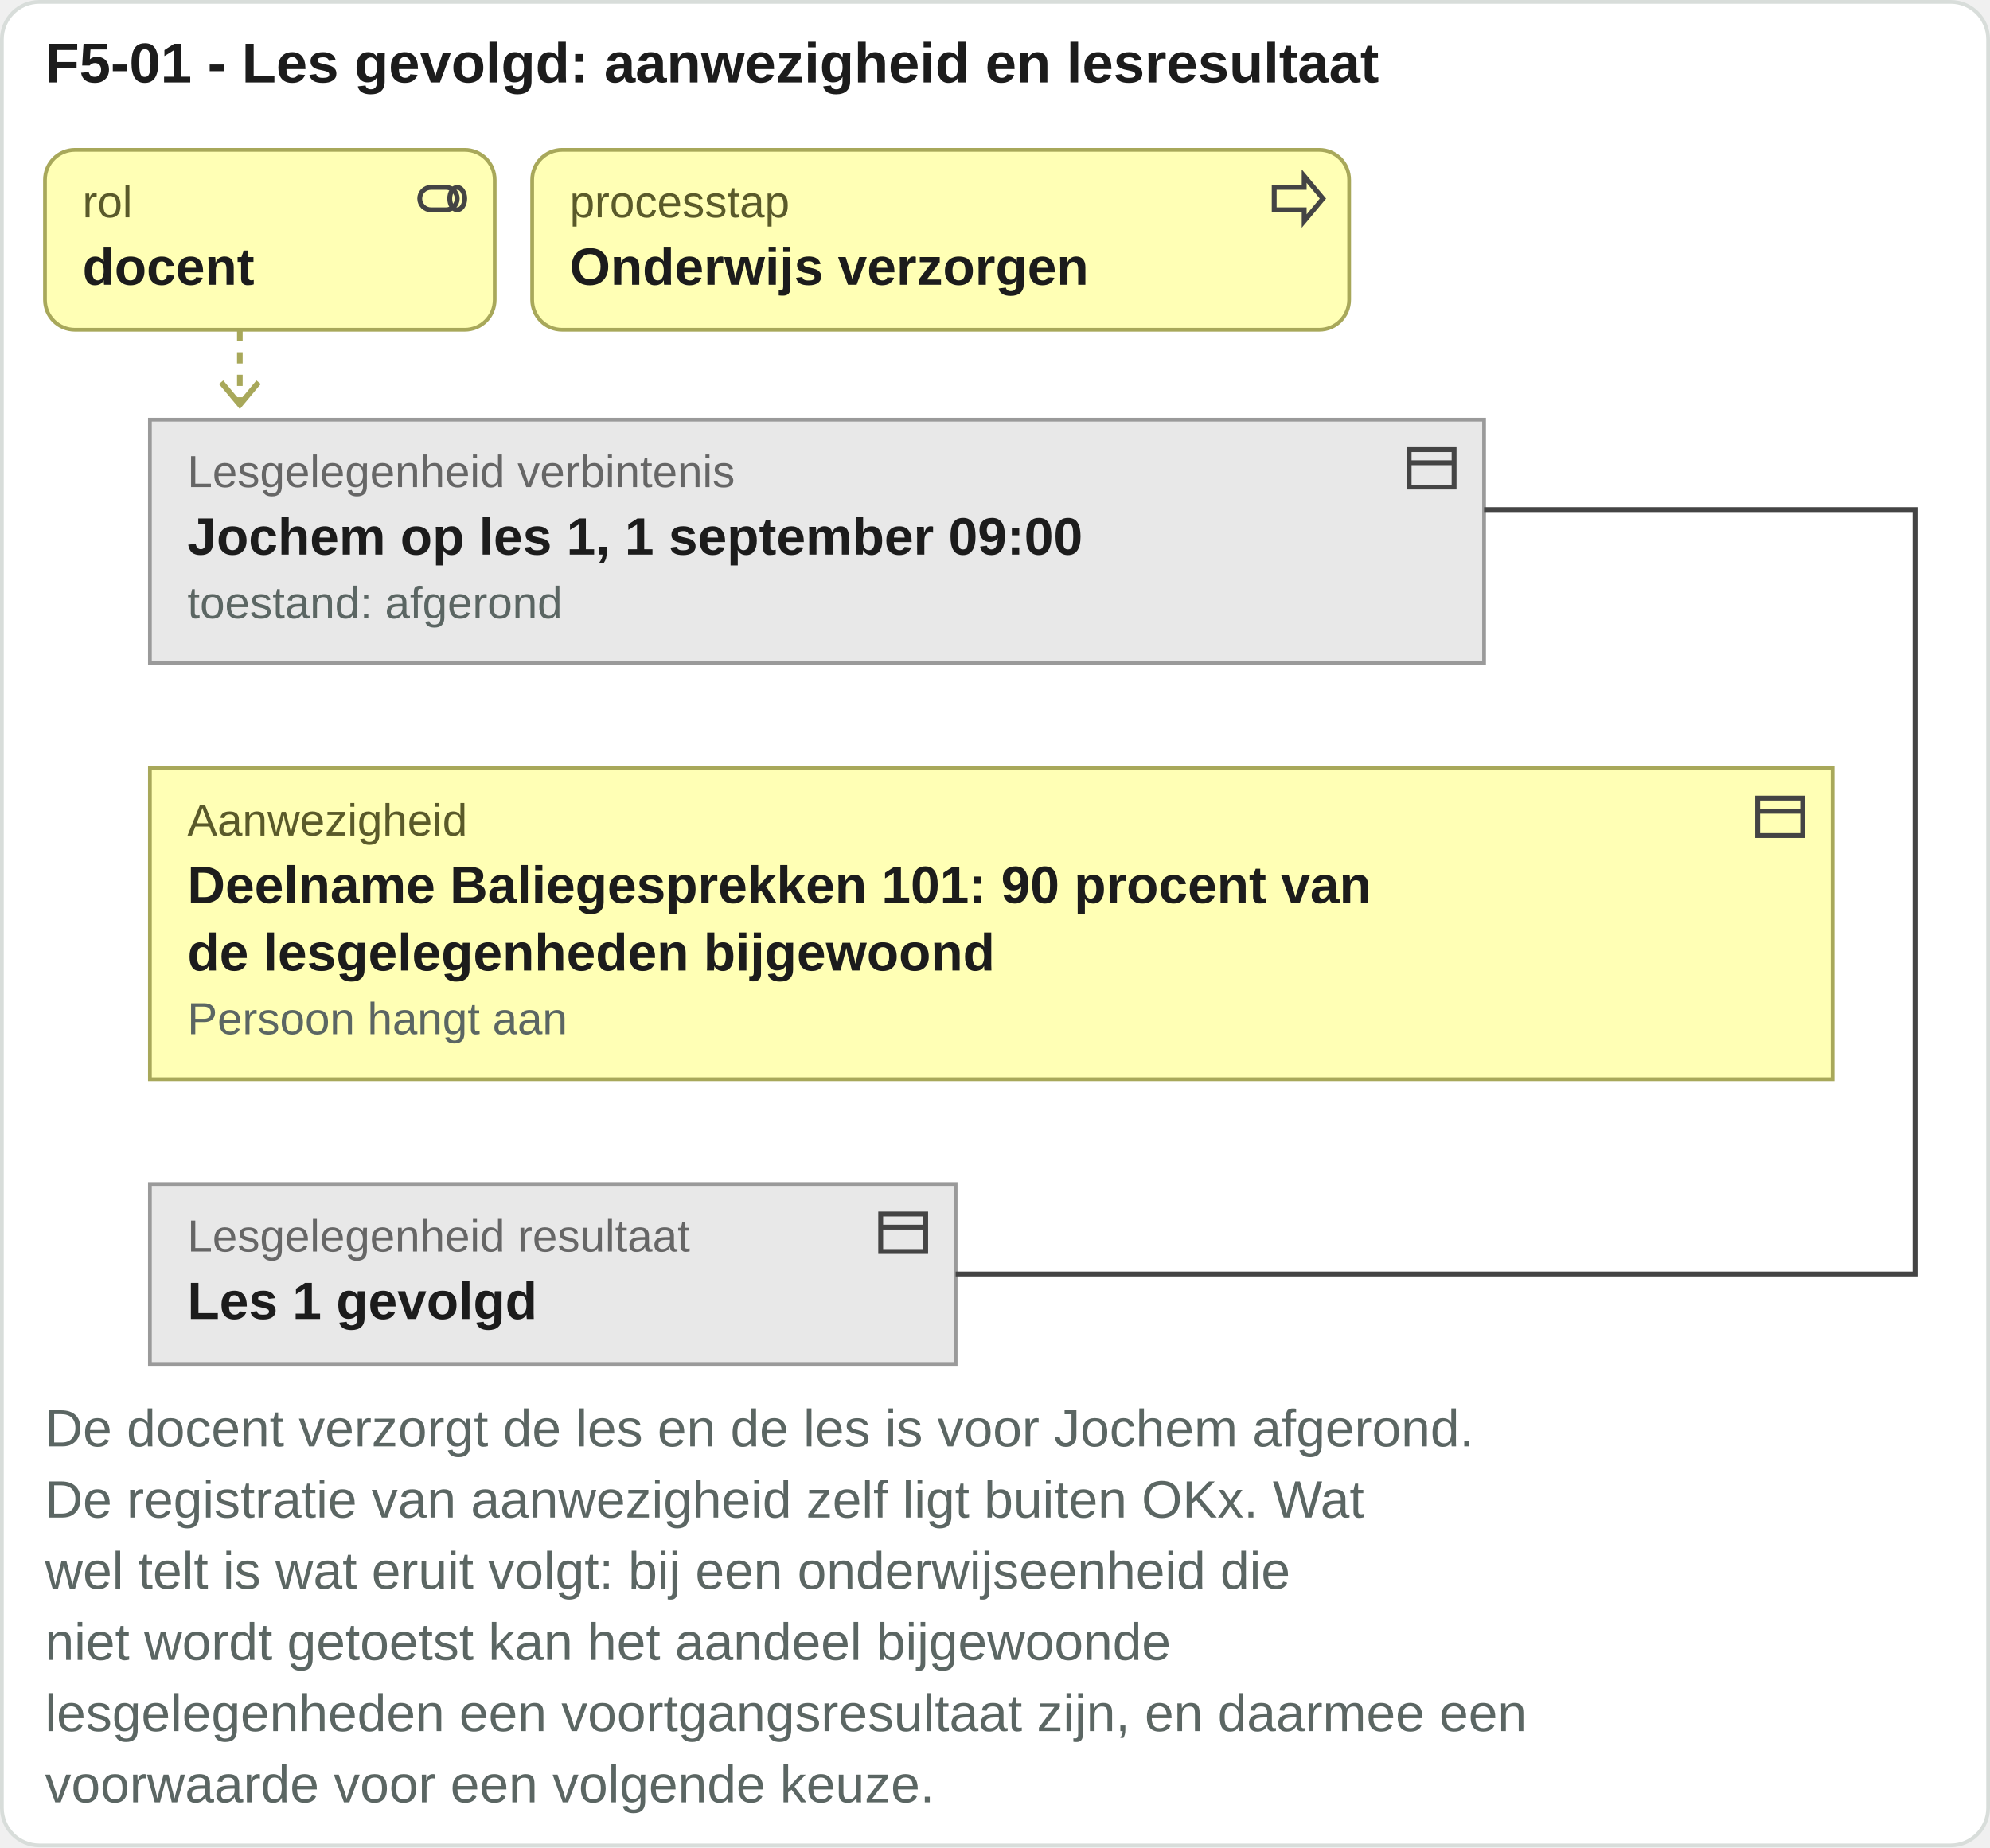
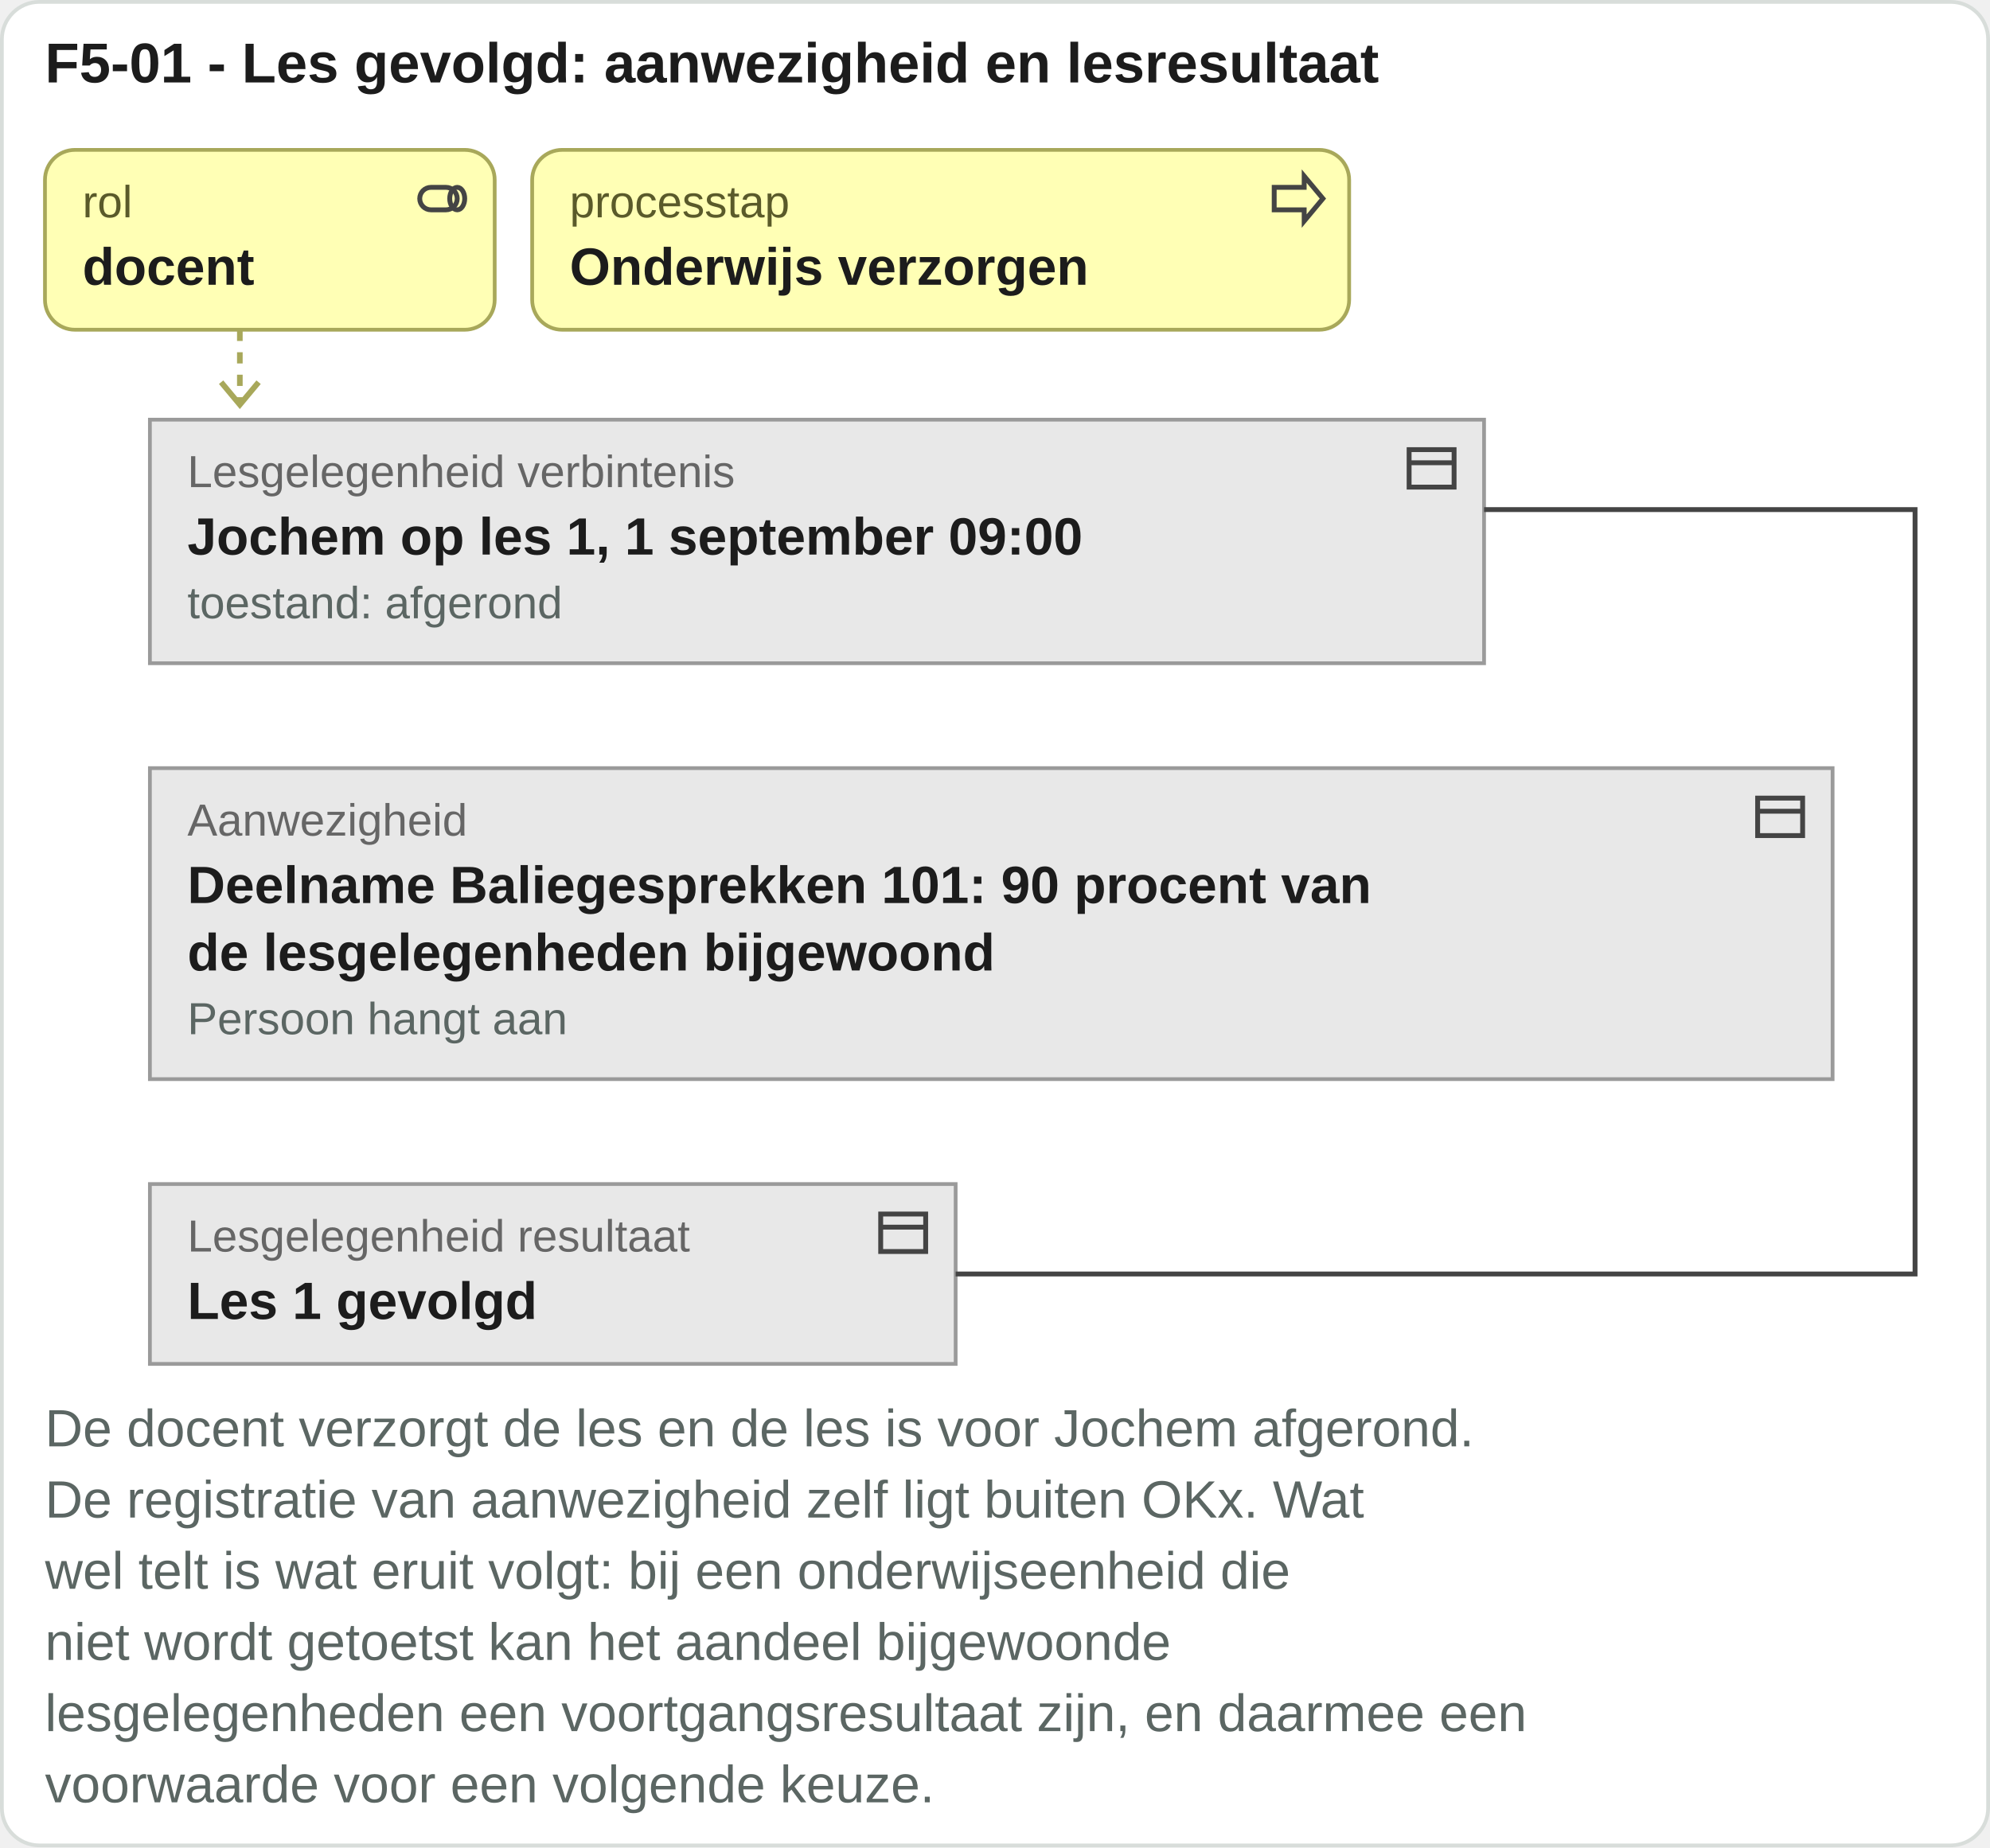
<svg xmlns="http://www.w3.org/2000/svg" viewBox="0 0 531 493" width="531" height="493">
  <rect x="0.5" y="0.5" width="530" height="492" rx="10" fill="#ffffff" stroke="#d8ddda" />
  <text x="12" y="22" font-family="Arial, Helvetica, sans-serif" font-size="15" font-weight="bold" fill="#1c1c1c" text-anchor="start">F5-01 - Les gevolgd: aanwezigheid en lesresultaat</text>
  <rect x="12" y="40" width="120" height="48" rx="8" fill="#ffffb5" stroke="#a8a85a" />
  <g transform="translate(110,45)" fill="none" stroke="#444" stroke-width="1.3">
    <rect x="2" y="5" width="10" height="6" rx="3" />
    <ellipse cx="12" cy="8" rx="2" ry="3" />
  </g>
  <text x="22" y="58" font-family="Arial, Helvetica, sans-serif" font-size="12" fill="#5a5a2a" text-anchor="start">rol</text>
  <text x="22" y="76" font-family="Arial, Helvetica, sans-serif" font-size="14" font-weight="bold" fill="#1c1c1c" text-anchor="start">docent</text>
  <rect x="142" y="40" width="218" height="48" rx="8" fill="#ffffb5" stroke="#a8a85a" />
  <g transform="translate(338,45)" fill="none" stroke="#444" stroke-width="1.3">
    <path d="M2 5h8V2l5 6-5 6v-3H2z" />
  </g>
  <text x="152" y="58" font-family="Arial, Helvetica, sans-serif" font-size="12" fill="#5a5a2a" text-anchor="start">processtap</text>
  <text x="152" y="76" font-family="Arial, Helvetica, sans-serif" font-size="14" font-weight="bold" fill="#1c1c1c" text-anchor="start">Onderwijs verzorgen</text>
  <path d="M64 88 V108" stroke="#a8a85a" stroke-width="1.5" stroke-dasharray="3 3" />
  <path d="M59 102 l5 6 5 -6" fill="none" stroke="#a8a85a" stroke-width="1.5" />
  <rect x="40" y="112" width="356" height="65" rx="0" fill="#e8e8e8" stroke="#9a9a9a" />
  <g transform="translate(374,117)" fill="none" stroke="#444" stroke-width="1.3">
    <rect x="2" y="3" width="12" height="10" />
    <path d="M2 6.5h12" />
  </g>
  <text x="50" y="130" font-family="Arial, Helvetica, sans-serif" font-size="12" fill="#666666" text-anchor="start">Lesgelegenheid verbintenis</text>
  <text x="50" y="148" font-family="Arial, Helvetica, sans-serif" font-size="14" font-weight="bold" fill="#1c1c1c" text-anchor="start">Jochem op les 1, 1 september 09:00</text>
  <text x="50" y="165" font-family="Arial, Helvetica, sans-serif" font-size="12" fill="#5b6663" text-anchor="start">toestand: afgerond</text>
-   <rect x="40" y="205" width="449" height="83" rx="0" fill="#ffffb5" stroke="#a8a85a" />
+   <rect x="40" y="205" width="449" height="83" rx="0" fill="#e8e8e8" stroke="#9a9a9a" />
  <g transform="translate(467,210)" fill="none" stroke="#444" stroke-width="1.3">
    <rect x="2" y="3" width="12" height="10" />
    <path d="M2 6.5h12" />
  </g>
-   <text x="50" y="223" font-family="Arial, Helvetica, sans-serif" font-size="12" fill="#5a5a2a" text-anchor="start">Aanwezigheid</text>
+   <text x="50" y="223" font-family="Arial, Helvetica, sans-serif" font-size="12" fill="#666666" text-anchor="start">Aanwezigheid</text>
  <text x="50" y="241" font-family="Arial, Helvetica, sans-serif" font-size="14" font-weight="bold" fill="#1c1c1c" text-anchor="start">Deelname Baliegesprekken 101: 90 procent van</text>
  <text x="50" y="259" font-family="Arial, Helvetica, sans-serif" font-size="14" font-weight="bold" fill="#1c1c1c" text-anchor="start">de lesgelegenheden bijgewoond</text>
  <text x="50" y="276" font-family="Arial, Helvetica, sans-serif" font-size="12" fill="#5b6663" text-anchor="start">Persoon hangt aan</text>
  <rect x="40" y="316" width="215" height="48" rx="0" fill="#e8e8e8" stroke="#9a9a9a" />
  <g transform="translate(233,321)" fill="none" stroke="#444" stroke-width="1.3">
    <rect x="2" y="3" width="12" height="10" />
    <path d="M2 6.5h12" />
  </g>
  <text x="50" y="334" font-family="Arial, Helvetica, sans-serif" font-size="12" fill="#666666" text-anchor="start">Lesgelegenheid resultaat</text>
  <text x="50" y="352" font-family="Arial, Helvetica, sans-serif" font-size="14" font-weight="bold" fill="#1c1c1c" text-anchor="start">Les 1 gevolgd</text>
  <path d="M255 340H511V136H396" stroke="#444" stroke-width="1.3" fill="none" />
  <text x="12" y="386" font-family="Arial, Helvetica, sans-serif" font-size="14" fill="#5b6663" text-anchor="start">De docent verzorgt de les en de les is voor Jochem afgerond.</text>
  <text x="12" y="405" font-family="Arial, Helvetica, sans-serif" font-size="14" fill="#5b6663" text-anchor="start">De registratie van aanwezigheid zelf ligt buiten OKx. Wat</text>
  <text x="12" y="424" font-family="Arial, Helvetica, sans-serif" font-size="14" fill="#5b6663" text-anchor="start">wel telt is wat eruit volgt: bij een onderwijseenheid die</text>
  <text x="12" y="443" font-family="Arial, Helvetica, sans-serif" font-size="14" fill="#5b6663" text-anchor="start">niet wordt getoetst kan het aandeel bijgewoonde</text>
  <text x="12" y="462" font-family="Arial, Helvetica, sans-serif" font-size="14" fill="#5b6663" text-anchor="start">lesgelegenheden een voortgangsresultaat zijn, en daarmee een</text>
  <text x="12" y="481" font-family="Arial, Helvetica, sans-serif" font-size="14" fill="#5b6663" text-anchor="start">voorwaarde voor een volgende keuze.</text>
</svg>
